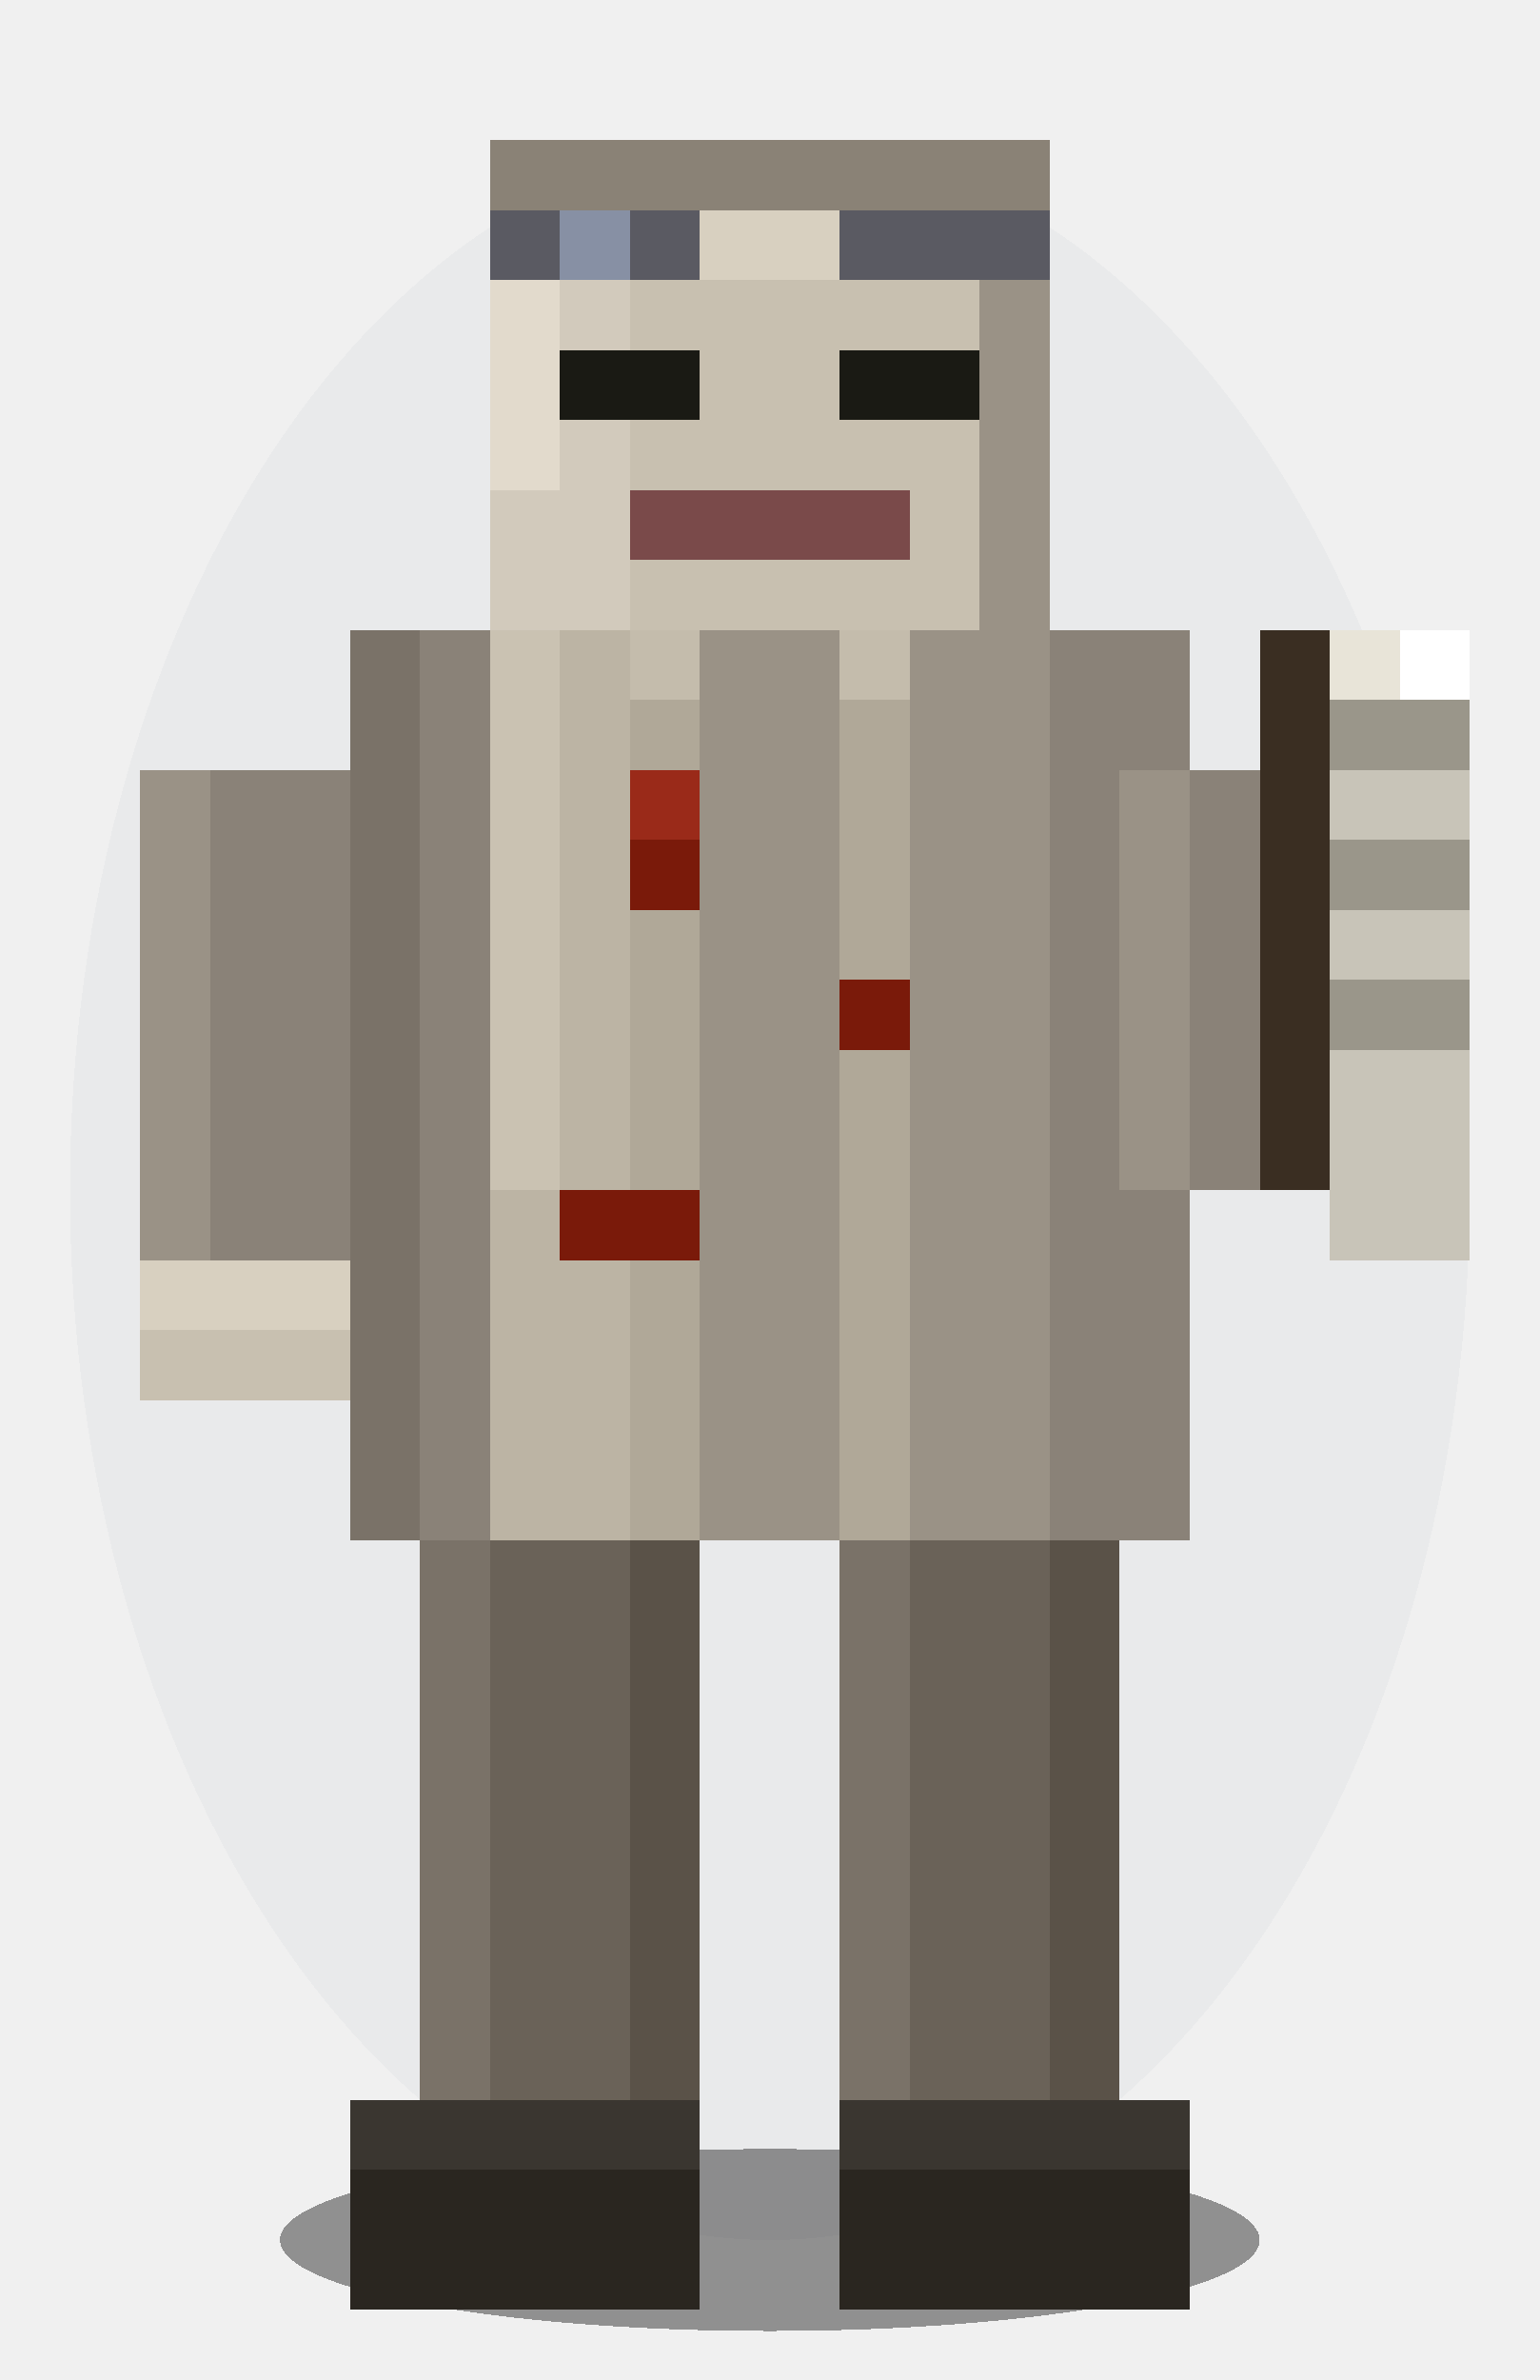
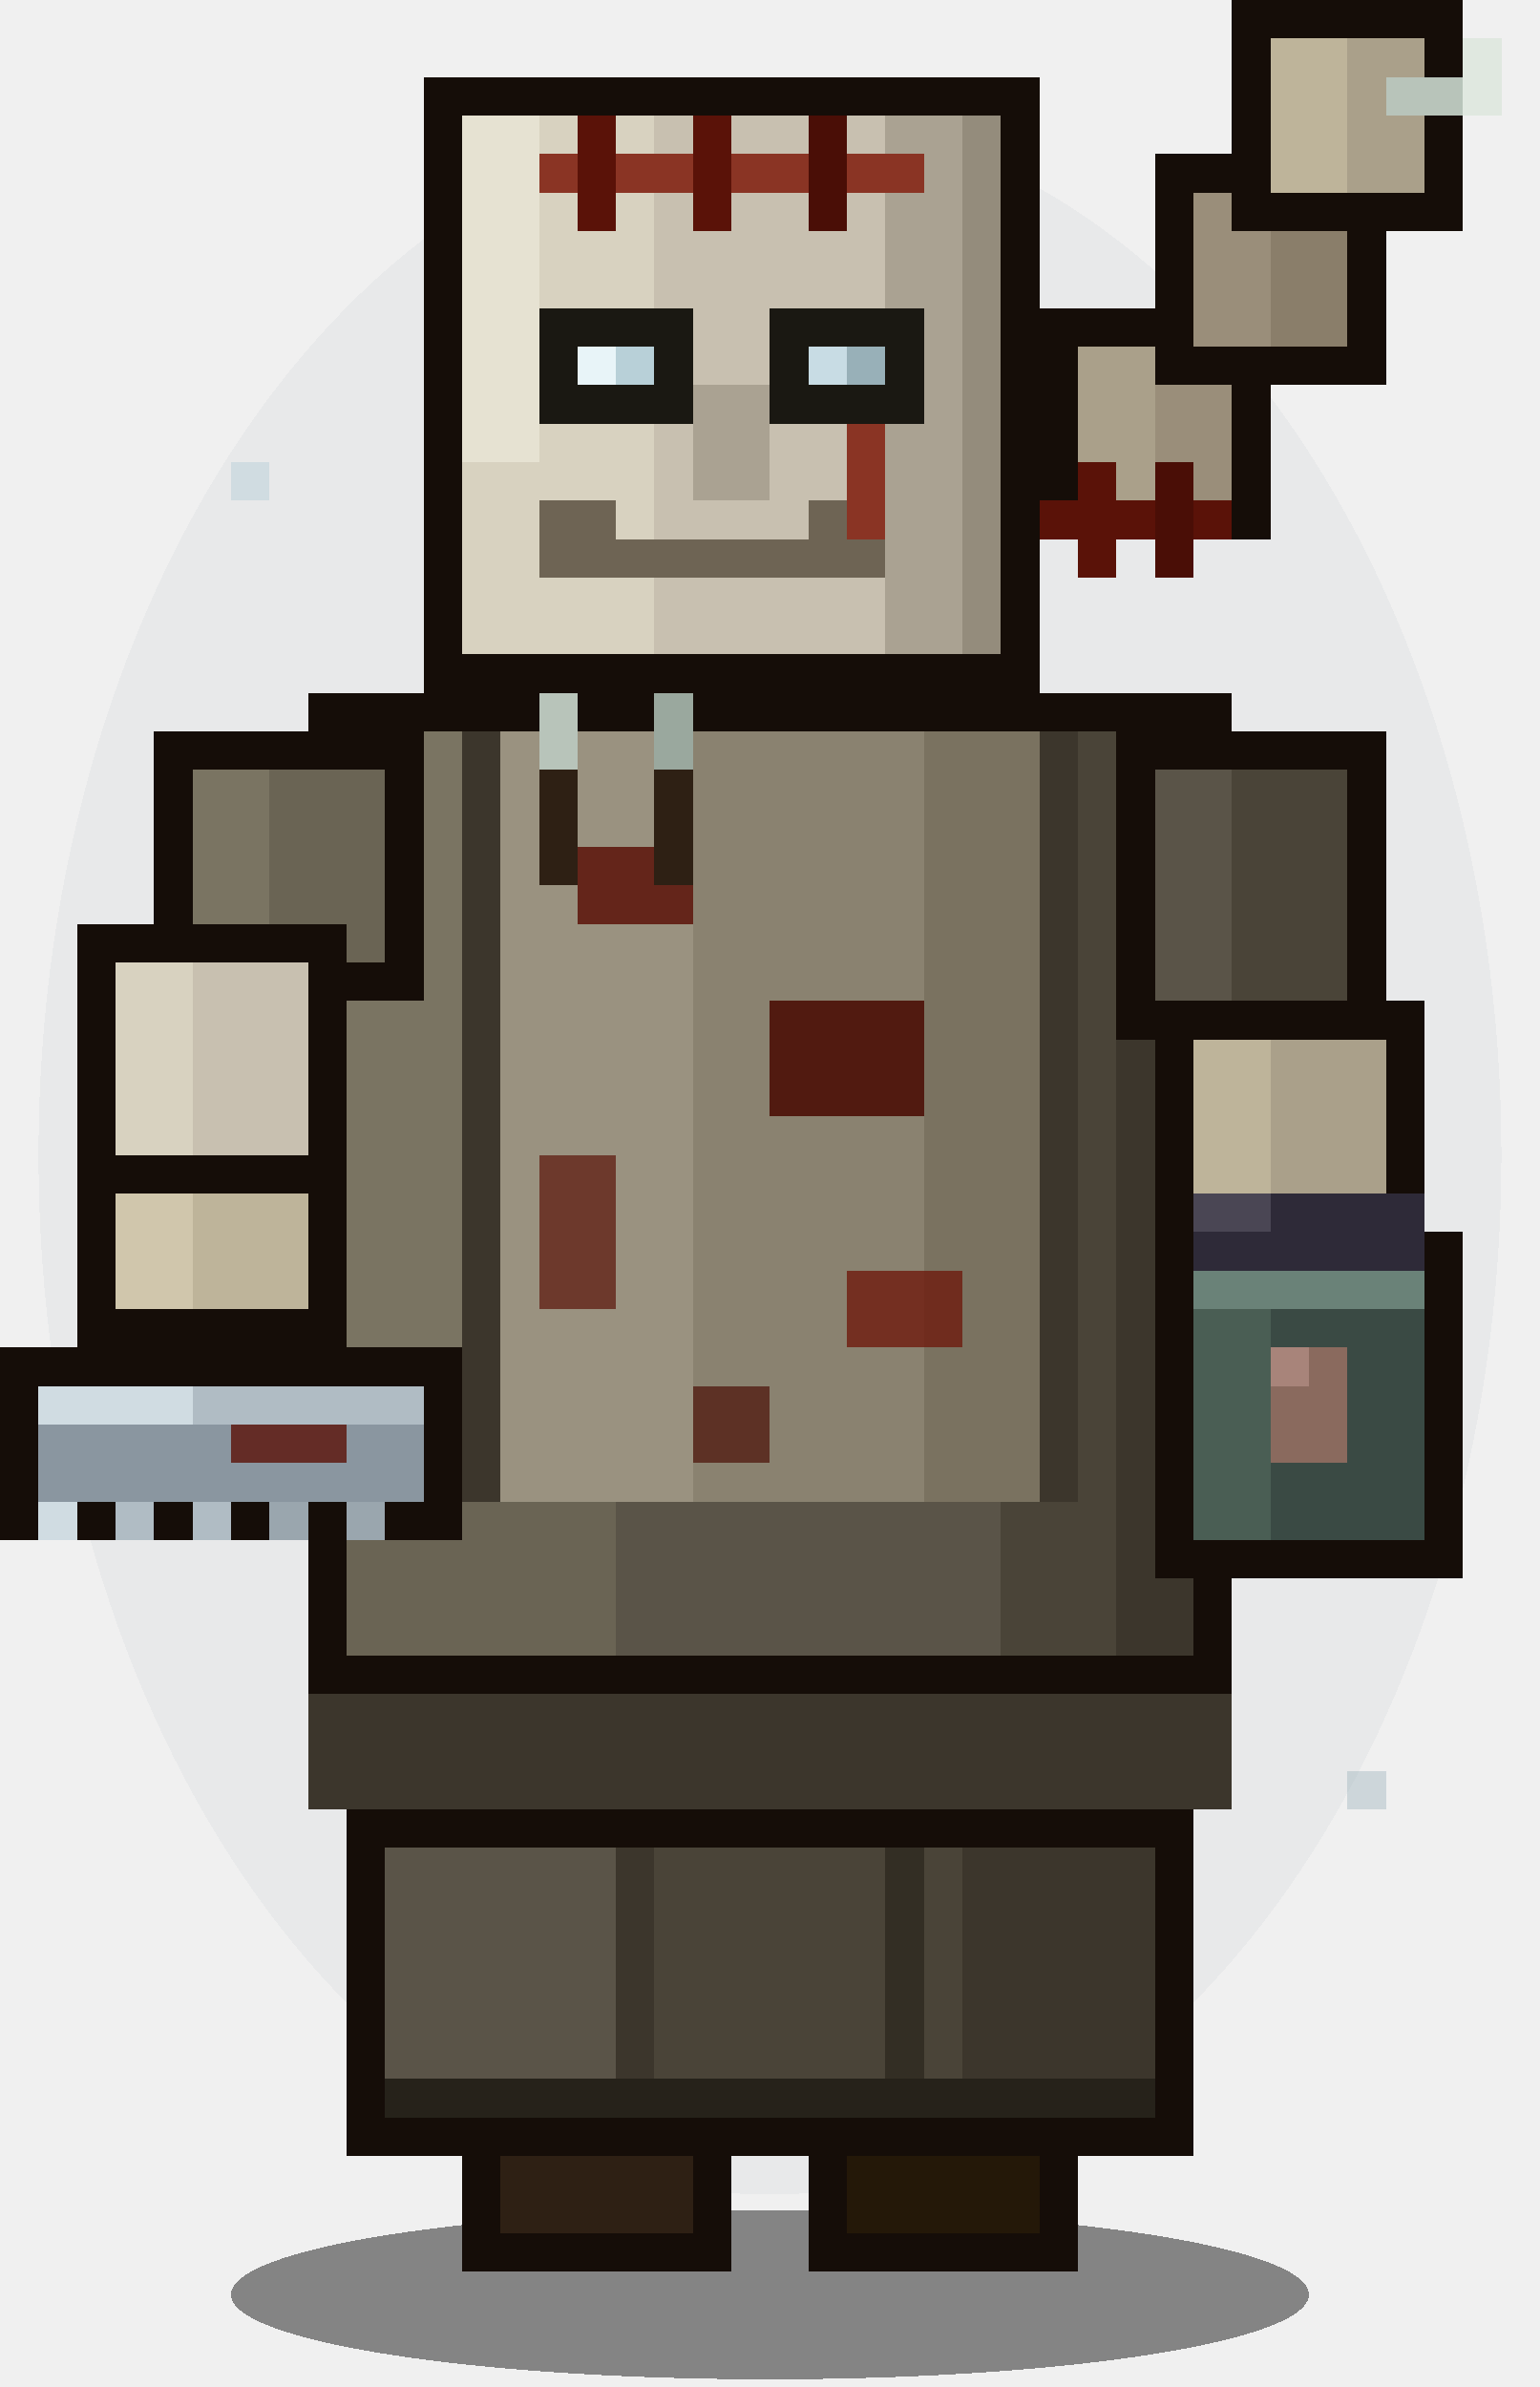
- <svg xmlns="http://www.w3.org/2000/svg" viewBox="0 0 22 34" shape-rendering="crispEdges" preserveAspectRatio="xMidYMax meet" aria-label="Asylum Fleshwright">
-   <ellipse cx="11" cy="17" rx="10" ry="15" fill="#8a96a0" opacity="0.07" />
-   <ellipse cx="11" cy="32" rx="7" ry="1.3" fill="#000" opacity="0.4" />
-   <rect x="7" y="2" width="8" height="7" fill="#c8c0b0" />
-   <rect x="7" y="2" width="8" height="1" fill="#8a8276" />
-   <rect x="7" y="3" width="8" height="1" fill="#d8d0c0" />
-   <rect x="7" y="3" width="2" height="6" fill="#d2cabc" />
-   <rect x="7" y="3" width="1" height="4" fill="#e2dacc" />
-   <rect x="14" y="3" width="1" height="6" fill="#9a9286" />
-   <rect x="7" y="3" width="3" height="1" fill="#5a5a62" />
-   <rect x="12" y="3" width="3" height="1" fill="#5a5a62" />
-   <rect x="8" y="3" width="1" height="1" fill="#9aa6c0" opacity="0.7" />
-   <rect x="8" y="5" width="2" height="1" fill="#1a1a14" />
-   <rect x="12" y="5" width="2" height="1" fill="#1a1a14" />
-   <rect x="9" y="7" width="4" height="1" fill="#7a4a4a" />
-   <rect x="5" y="9" width="12" height="13" fill="#8a8278" />
-   <rect x="7" y="9" width="8" height="13" fill="#b0a898" />
-   <rect x="7" y="9" width="8" height="1" fill="#c4bcac" />
-   <rect x="7" y="9" width="2" height="13" fill="#bcb4a4" />
-   <rect x="7" y="9" width="1" height="8" fill="#cac2b2" />
-   <rect x="13" y="9" width="2" height="13" fill="#9a9286" />
-   <rect x="5" y="9" width="1" height="13" fill="#7a7268" />
-   <rect x="9" y="11" width="1" height="2" fill="#7a1a0a" />
-   <rect x="11" y="14" width="2" height="1" fill="#7a1a0a" />
-   <rect x="8" y="17" width="2" height="1" fill="#7a1a0a" />
-   <rect x="9" y="11" width="1" height="1" fill="#a83020" opacity="0.7" />
-   <rect x="10" y="9" width="2" height="13" fill="#9a9286" />
-   <rect x="16" y="11" width="3" height="6" fill="#8a8278" />
-   <rect x="16" y="11" width="1" height="6" fill="#9a9286" />
-   <rect x="18" y="9" width="1" height="8" fill="#3a2e22" />
-   <rect x="19" y="9" width="2" height="9" fill="#c8c4b8" />
-   <rect x="19" y="9" width="2" height="1" fill="#e8e4d8" />
-   <rect x="19" y="10" width="2" height="1" fill="#9a968a" />
-   <rect x="19" y="12" width="2" height="1" fill="#9a968a" />
-   <rect x="19" y="14" width="2" height="1" fill="#9a968a" />
-   <rect x="20" y="9" width="1" height="1" fill="#ffffff" />
-   <rect x="2" y="11" width="3" height="8" fill="#8a8278" />
-   <rect x="2" y="11" width="1" height="8" fill="#9a9286" />
-   <rect x="2" y="18" width="3" height="2" fill="#c8c0b0" />
-   <rect x="2" y="18" width="3" height="1" fill="#d8d0c0" />
-   <rect x="6" y="22" width="4" height="8" fill="#6a6258" />
-   <rect x="12" y="22" width="4" height="8" fill="#6a6258" />
-   <rect x="6" y="22" width="1" height="8" fill="#7a7268" />
-   <rect x="9" y="22" width="1" height="8" fill="#5a5248" />
-   <rect x="12" y="22" width="1" height="8" fill="#7a7268" />
-   <rect x="15" y="22" width="1" height="8" fill="#5a5248" />
-   <rect x="5" y="30" width="5" height="3" fill="#2a2620" />
-   <rect x="12" y="30" width="5" height="3" fill="#2a2620" />
-   <rect x="5" y="30" width="5" height="1" fill="#3a3630" />
-   <rect x="12" y="30" width="5" height="1" fill="#3a3630" />
+ <svg xmlns="http://www.w3.org/2000/svg" viewBox="0 0 40 62" shape-rendering="crispEdges" preserveAspectRatio="xMidYMax meet" aria-label="Asylum Fleshwright">
+   <ellipse cx="20" cy="30" rx="19" ry="27" fill="#8a96a0" opacity="0.08" />
+   <ellipse cx="20" cy="59.6" rx="14" ry="2.2" fill="#000" opacity="0.45" />
+   <rect x="27" y="8" width="6" height="6" fill="#150d08" />
+   <rect x="28" y="9" width="4" height="4" fill="#9a8e7a" />
+   <rect x="28" y="9" width="2" height="4" fill="#aaa08a" />
+   <rect x="30" y="4" width="6" height="6" fill="#150d08" />
+   <rect x="31" y="5" width="4" height="4" fill="#8a7e6a" />
+   <rect x="31" y="5" width="2" height="4" fill="#9a8e7a" />
+   <rect x="32" y="0" width="6" height="6" fill="#150d08" />
+   <rect x="33" y="1" width="4" height="4" fill="#aaa08a" />
+   <rect x="33" y="1" width="2" height="4" fill="#beb49a" />
+   <rect x="36" y="2" width="3" height="1" fill="#b8c4ba" />
+   <rect x="38" y="1" width="1" height="2" fill="#e0e8e0" />
+   <rect x="27" y="13" width="5" height="1" fill="#5a1208" />
+   <rect x="28" y="12" width="1" height="3" fill="#5a1208" />
+   <rect x="30" y="12" width="1" height="3" fill="#4a0e06" />
+   <rect x="11" y="2" width="16" height="16" fill="#150d08" />
+   <rect x="12" y="3" width="14" height="14" fill="#c8c0b0" />
+   <rect x="12" y="3" width="5" height="14" fill="#d8d2c0" />
+   <rect x="12" y="3" width="2" height="9" fill="#e6e2d2" />
+   <rect x="23" y="3" width="3" height="14" fill="#aaa292" />
+   <rect x="25" y="3" width="1" height="14" fill="#948c7c" />
+   <rect x="14" y="4" width="10" height="1" fill="#8a3424" />
+   <rect x="15" y="3" width="1" height="3" fill="#5a1208" />
+   <rect x="18" y="3" width="1" height="3" fill="#5a1208" />
+   <rect x="21" y="3" width="1" height="3" fill="#4a0e06" />
+   <rect x="14" y="8" width="4" height="3" fill="#1a1812" />
+   <rect x="20" y="8" width="4" height="3" fill="#1a1812" />
+   <rect x="15" y="9" width="2" height="1" fill="#b8d0d8" />
+   <rect x="21" y="9" width="2" height="1" fill="#98b0b8" />
+   <rect x="15" y="9" width="1" height="1" fill="#e8f4f8" />
+   <rect x="21" y="9" width="1" height="1" fill="#c8dce4" />
+   <rect x="18" y="10" width="2" height="3" fill="#aaa292" />
+   <rect x="14" y="14" width="9" height="1" fill="#6e6454" />
+   <rect x="14" y="13" width="2" height="1" fill="#6e6454" />
+   <rect x="21" y="13" width="2" height="1" fill="#6e6454" />
+   <rect x="22" y="11" width="1" height="3" fill="#8a3424" />
+   <rect x="8" y="18" width="24" height="26" fill="#150d08" />
+   <rect x="9" y="19" width="22" height="24" fill="#5a5448" />
+   <rect x="9" y="19" width="7" height="24" fill="#6a6454" />
+   <rect x="9" y="19" width="3" height="18" fill="#7a7462" />
+   <rect x="26" y="19" width="5" height="24" fill="#4a4438" />
+   <rect x="29" y="19" width="2" height="24" fill="#3c362c" />
+   <rect x="13" y="19" width="14" height="20" fill="#8a8270" />
+   <rect x="13" y="19" width="5" height="20" fill="#9a9280" />
+   <rect x="24" y="19" width="3" height="20" fill="#7a7260" />
+   <rect x="12" y="19" width="1" height="20" fill="#3c362c" />
+   <rect x="27" y="19" width="1" height="20" fill="#3c362c" />
+   <rect x="15" y="22" width="3" height="2" fill="#5a1208" opacity="0.85" />
+   <rect x="20" y="26" width="4" height="3" fill="#4a0e06" opacity="0.9" />
+   <rect x="14" y="30" width="2" height="4" fill="#5a1208" opacity="0.7" />
+   <rect x="22" y="33" width="3" height="2" fill="#6e1a0e" opacity="0.8" />
+   <rect x="18" y="36" width="2" height="2" fill="#4a0e06" opacity="0.7" />
+   <rect x="14" y="20" width="1" height="3" fill="#2e2014" />
+   <rect x="17" y="20" width="1" height="3" fill="#2e2014" />
+   <rect x="14" y="18" width="1" height="2" fill="#b8c4ba" />
+   <rect x="17" y="18" width="1" height="2" fill="#9aa89e" />
+   <rect x="4" y="19" width="7" height="7" fill="#150d08" />
+   <rect x="5" y="20" width="5" height="5" fill="#6a6454" />
+   <rect x="5" y="20" width="2" height="5" fill="#7a7462" />
+   <rect x="2" y="24" width="7" height="8" fill="#150d08" />
+   <rect x="3" y="25" width="5" height="6" fill="#c8c0b0" />
+   <rect x="3" y="25" width="2" height="6" fill="#d8d2c0" />
+   <rect x="2" y="30" width="7" height="5" fill="#150d08" />
+   <rect x="3" y="31" width="5" height="3" fill="#beb49a" />
+   <rect x="3" y="31" width="2" height="3" fill="#d0c6ac" />
+   <rect x="0" y="35" width="12" height="5" fill="#150d08" />
+   <rect x="1" y="36" width="10" height="3" fill="#8a96a0" />
+   <rect x="1" y="36" width="10" height="1" fill="#b0bcc4" />
+   <rect x="1" y="36" width="4" height="1" fill="#d0dce2" />
+   <rect x="1" y="39" width="1" height="1" fill="#d0dce2" />
+   <rect x="3" y="39" width="1" height="1" fill="#b0bcc4" />
+   <rect x="5" y="39" width="1" height="1" fill="#b0bcc4" />
+   <rect x="7" y="39" width="1" height="1" fill="#9aa6ae" />
+   <rect x="9" y="39" width="1" height="1" fill="#9aa6ae" />
+   <rect x="6" y="37" width="3" height="1" fill="#5a1208" opacity="0.8" />
+   <rect x="29" y="19" width="7" height="8" fill="#150d08" />
+   <rect x="30" y="20" width="5" height="6" fill="#4a4438" />
+   <rect x="30" y="20" width="2" height="6" fill="#5a5448" />
+   <rect x="30" y="26" width="7" height="7" fill="#150d08" />
+   <rect x="31" y="27" width="5" height="5" fill="#aaa08a" />
+   <rect x="31" y="27" width="2" height="5" fill="#beb49a" />
+   <rect x="30" y="32" width="8" height="9" fill="#150d08" />
+   <rect x="31" y="33" width="6" height="7" fill="#3a4a44" />
+   <rect x="31" y="33" width="2" height="7" fill="#4a5e54" />
+   <rect x="31" y="33" width="6" height="1" fill="#6a8278" />
+   <rect x="33" y="35" width="2" height="3" fill="#8a6a5e" />
+   <rect x="33" y="35" width="1" height="1" fill="#a8847a" />
+   <rect x="31" y="31" width="6" height="2" fill="#2e2a38" />
+   <rect x="31" y="31" width="2" height="1" fill="#4a4654" />
+   <rect x="8" y="44" width="24" height="3" fill="#3c362c" />
+   <rect x="9" y="47" width="22" height="9" fill="#150d08" />
+   <rect x="10" y="48" width="20" height="7" fill="#4a4438" />
+   <rect x="10" y="48" width="6" height="7" fill="#5a5448" />
+   <rect x="25" y="48" width="5" height="7" fill="#3c362c" />
+   <rect x="16" y="48" width="1" height="7" fill="#3c362c" />
+   <rect x="23" y="48" width="1" height="7" fill="#332e24" />
+   <rect x="10" y="54" width="20" height="1" fill="#26221a" />
+   <rect x="12" y="55" width="7" height="4" fill="#150d08" />
+   <rect x="13" y="56" width="5" height="2" fill="#2e2014" />
+   <rect x="21" y="55" width="7" height="4" fill="#150d08" />
+   <rect x="22" y="56" width="5" height="2" fill="#241808" />
+   <rect x="6" y="12" width="1" height="1" fill="#b8d0d8" opacity="0.5" />
+   <rect x="35" y="46" width="1" height="1" fill="#98b0b8" opacity="0.4" />
</svg>
